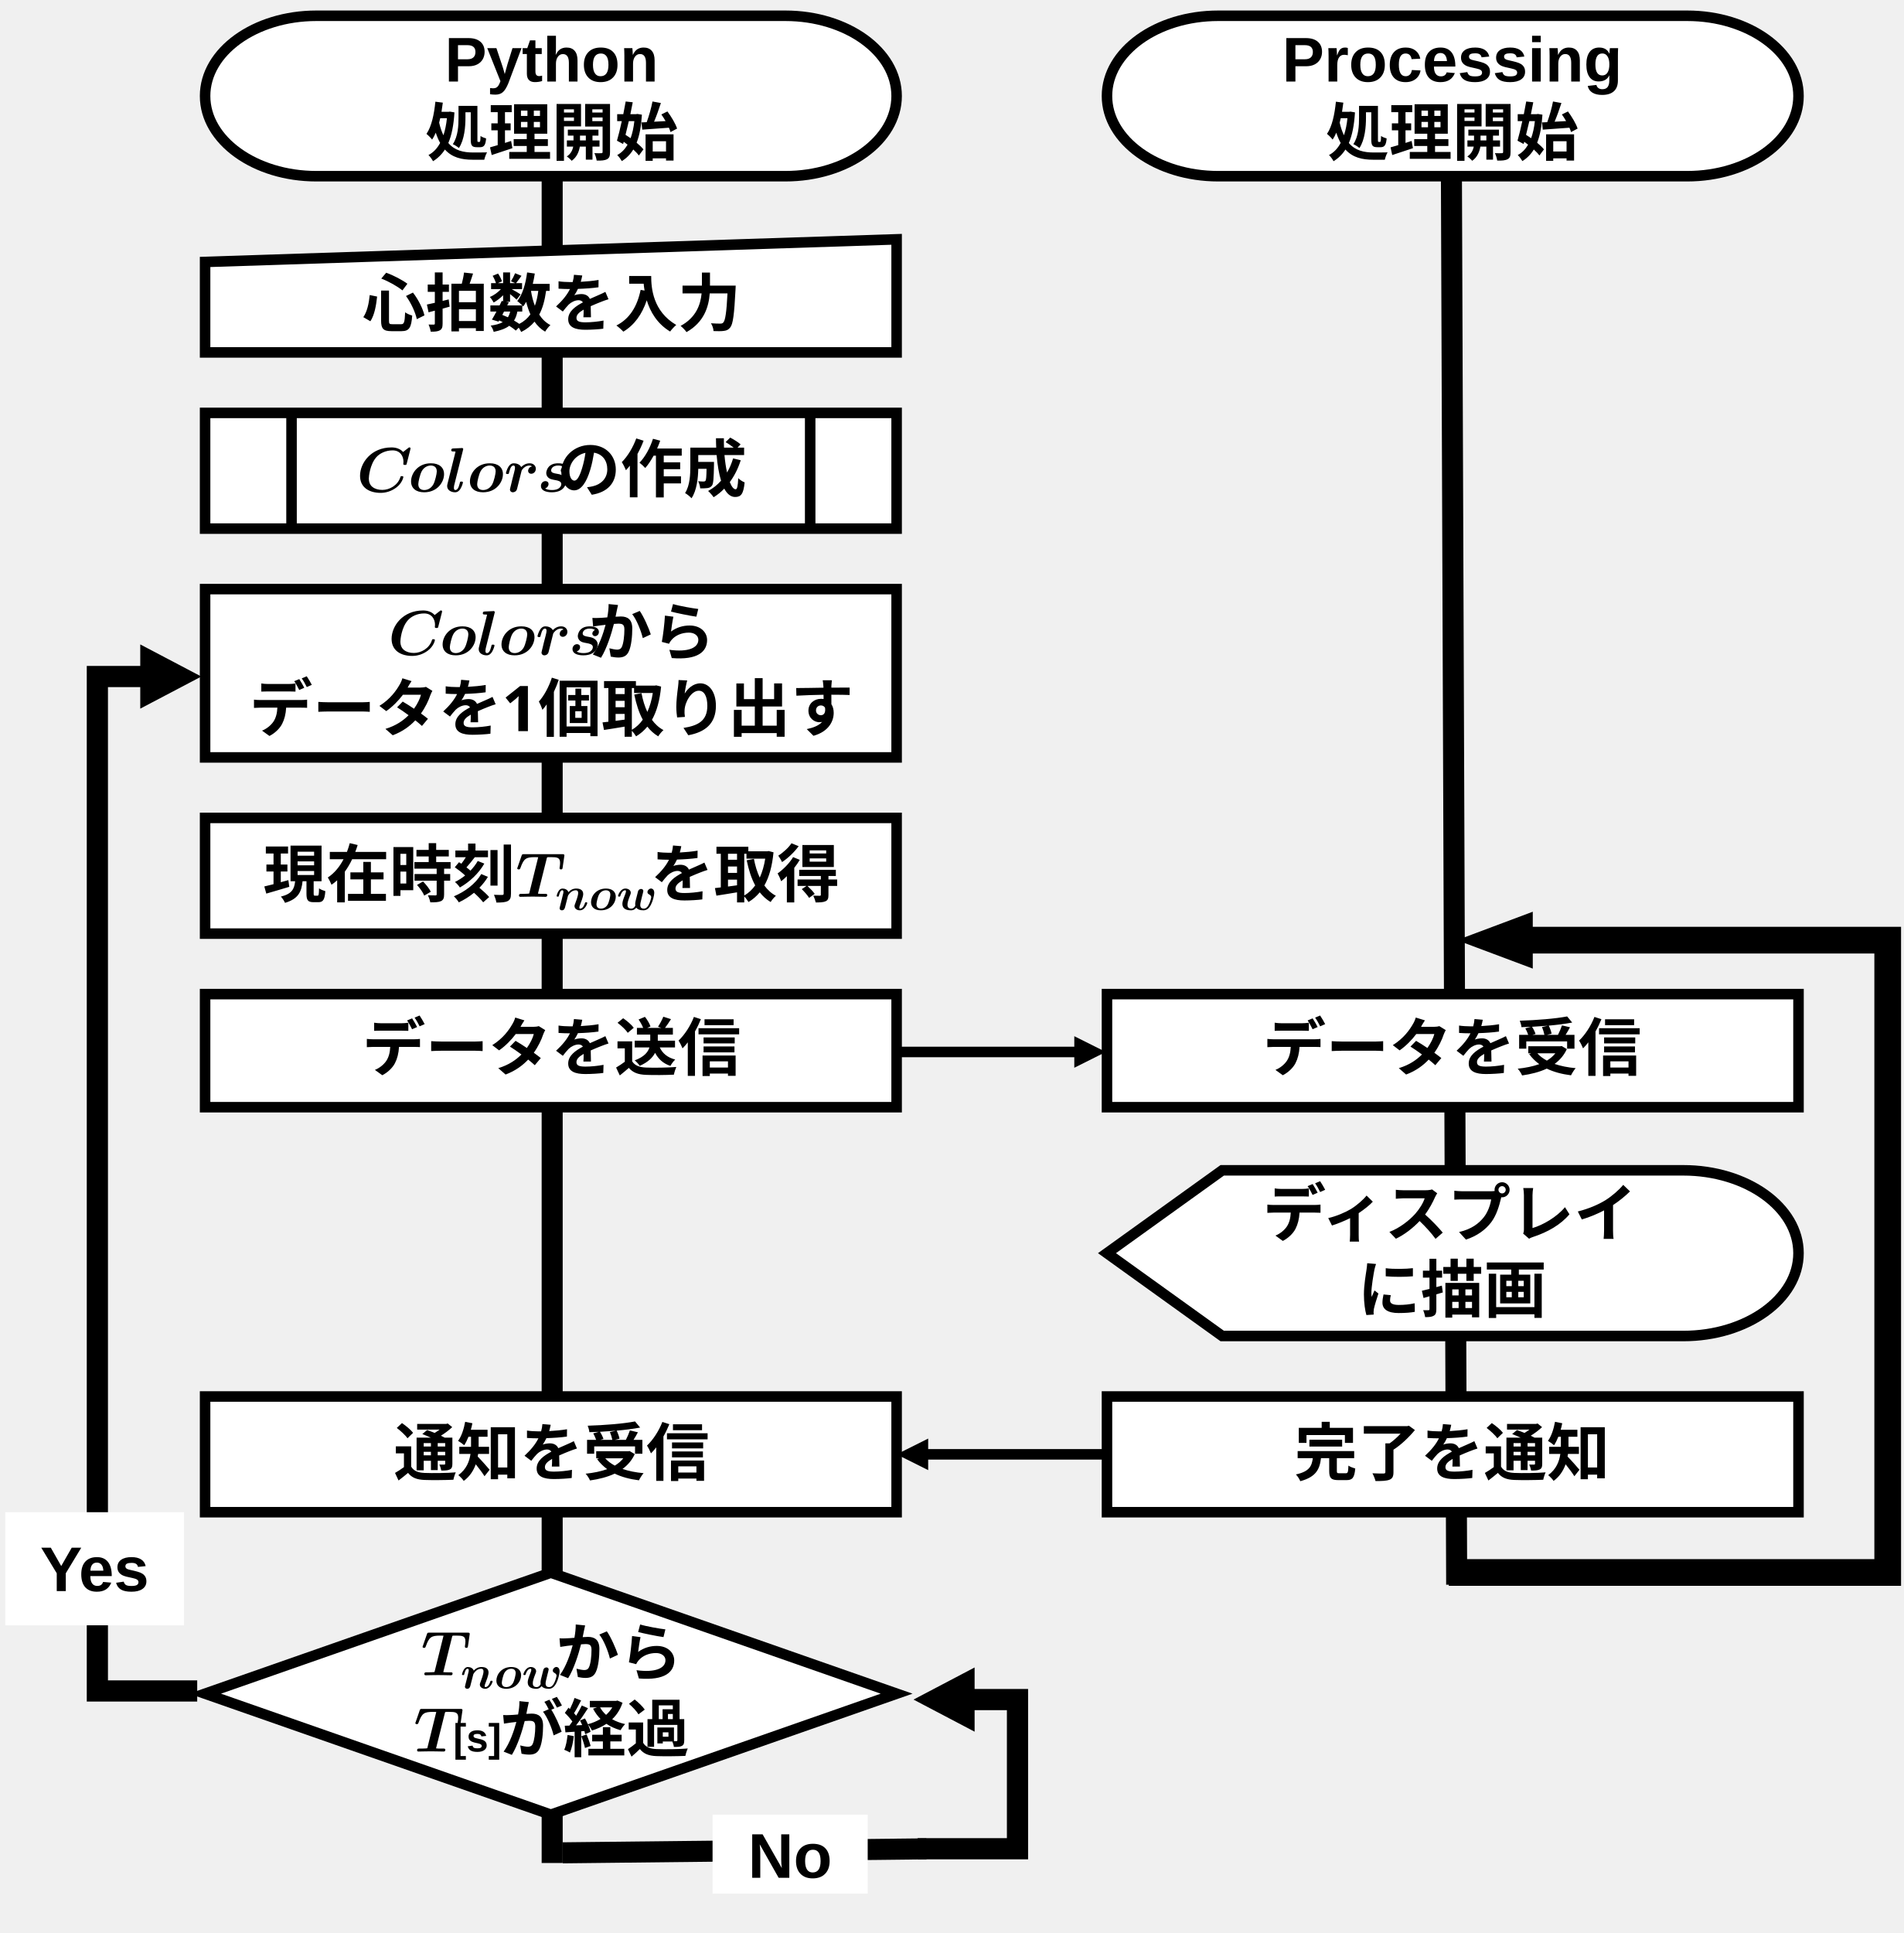
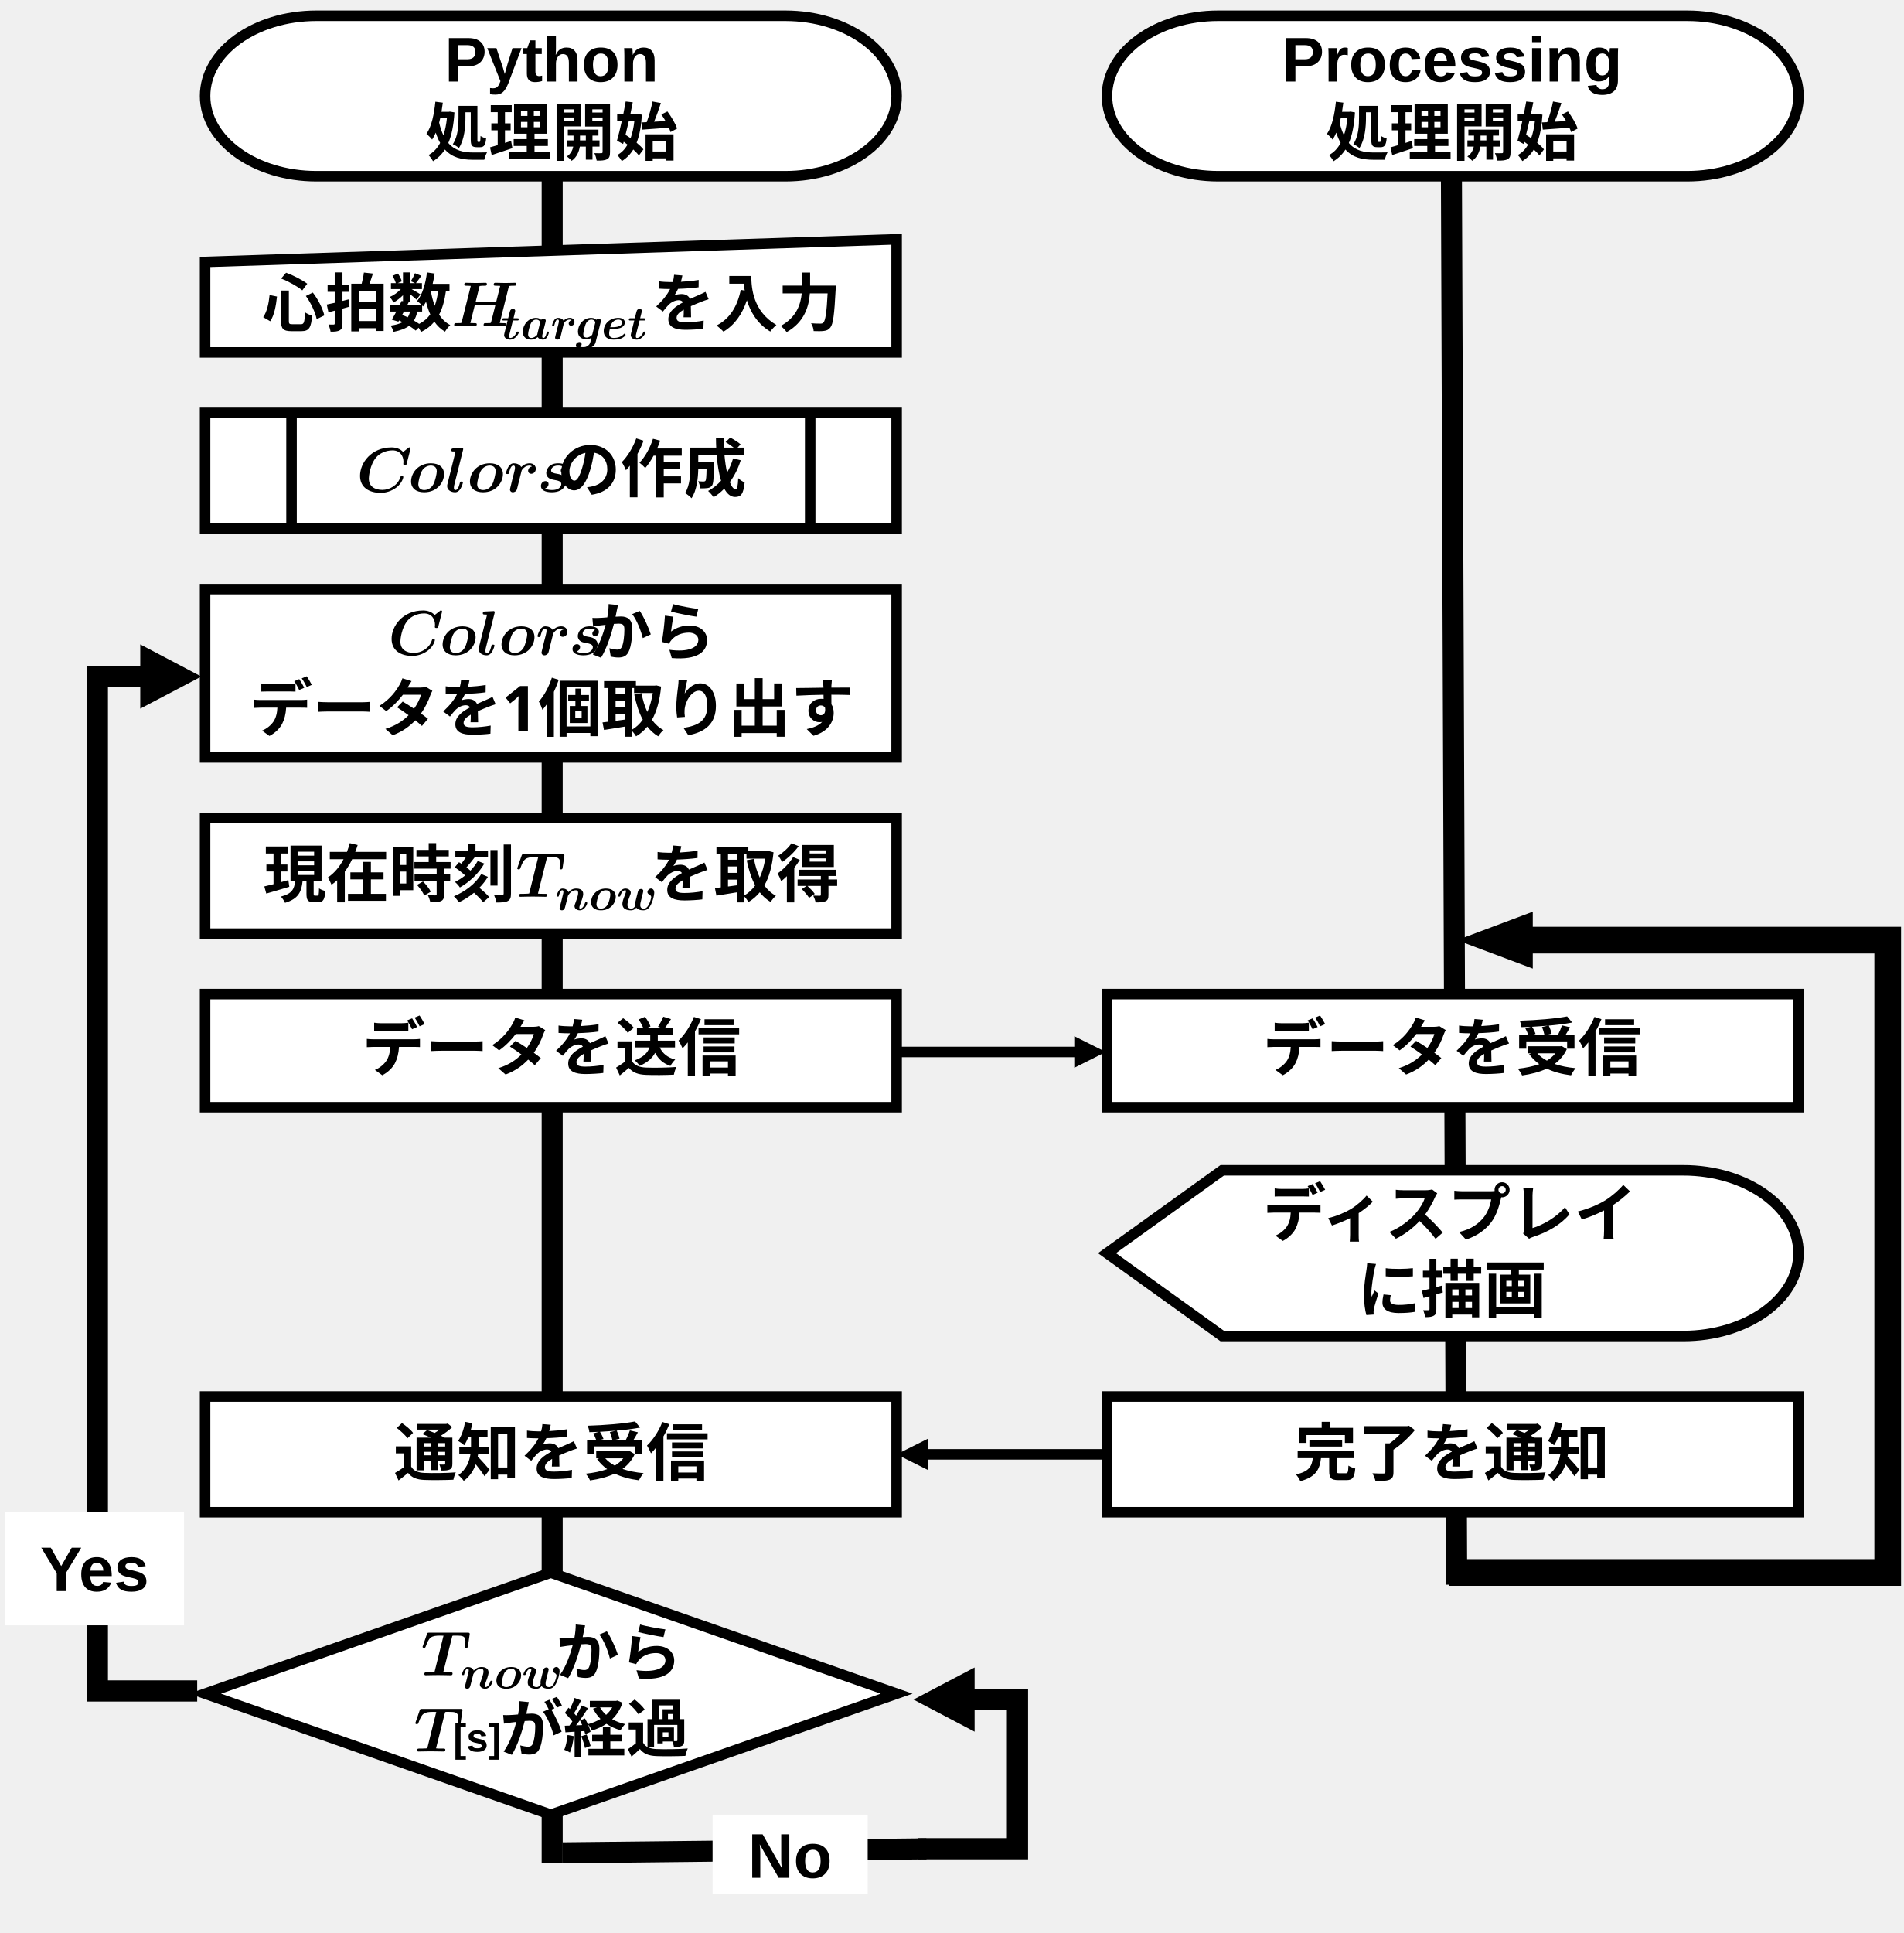
<svg xmlns="http://www.w3.org/2000/svg" width="724" height="735" overflow="hidden">
  <defs>
    <clipPath id="clip0">
      <rect x="214" y="0" width="724" height="735" />
    </clipPath>
  </defs>
  <g clip-path="url(#clip0)" transform="translate(-214 0)">
    <path d="M0 0 0.003 641.386" stroke="#000000" stroke-width="8" stroke-miterlimit="8" fill="none" fill-rule="evenodd" transform="matrix(-1 -8.74228e-08 -8.74228e-08 1 424.003 67)" />
    <path d="M766 67 767.997 602.559" stroke="#000000" stroke-width="8" stroke-miterlimit="8" fill="none" fill-rule="evenodd" />
    <path d="M677.311 6 855.689 6C879.057 6 898 19.655 898 36.5 898 53.345 879.057 67 855.689 67L677.311 67C653.943 67 635 53.345 635 36.5 635 19.655 653.943 6 677.311 6Z" stroke="#000000" stroke-width="4" stroke-miterlimit="8" fill="#FFFFFF" fill-rule="evenodd" />
    <text font-family="Arial,Arial_MSFontService,sans-serif" font-weight="700" font-size="24" transform="translate(701.603 31)">Processing<tspan font-family="Yu Gothic,Yu Gothic_MSFontService,sans-serif" x="16.667" y="28">処理開始</tspan>
    </text>
    <path d="M334.311 6 512.689 6C536.057 6 555 19.655 555 36.5 555 53.345 536.057 67 512.689 67L334.311 67C310.943 67 292 53.345 292 36.5 292 19.655 310.943 6 334.311 6Z" stroke="#000000" stroke-width="4" stroke-miterlimit="8" fill="#FFFFFF" fill-rule="evenodd" />
    <text font-family="Arial,Arial_MSFontService,sans-serif" font-weight="700" font-size="24" transform="translate(383.117 31)">Python<tspan font-family="Yu Gothic,Yu Gothic_MSFontService,sans-serif" x="-7.333" y="28">処理開始</tspan>
    </text>
    <path d="M292 99.6 555 91 555 134 292 134Z" stroke="#000000" stroke-width="4" stroke-miterlimit="8" fill="#FFFFFF" fill-rule="evenodd" />
-     <text font-family="Yu Gothic,Yu Gothic_MSFontService,sans-serif" font-weight="700" font-size="24" transform="translate(351.783 124)">心拍数を入力</text>
+     <text font-family="Yu Gothic,Yu Gothic_MSFontService,sans-serif" font-weight="700" font-size="24" transform="translate(313.703 124)">心拍数<tspan font-family="Cambria Math,Cambria Math_MSFontService,sans-serif" font-weight="400" x="72" y="0">𝑯</tspan>
+       <tspan font-family="Cambria Math,Cambria Math_MSFontService,sans-serif" font-weight="400" font-size="18" x="90.833" y="5">𝒕𝒂𝒓𝒈𝒆𝒕</tspan>
+       <tspan x="148.16" y="0">を入力</tspan>
+     </text>
    <rect x="292" y="157" width="263" height="44" fill="#FFFFFF" />
    <path d="M324.875 157 324.875 201M522.125 157 522.125 201" stroke="#000000" stroke-width="4" stroke-miterlimit="8" fill="none" fill-rule="evenodd" />
    <rect x="292" y="157" width="263" height="44" stroke="#000000" stroke-width="4" stroke-miterlimit="8" fill="none" />
    <text font-family="Cambria Math,Cambria Math_MSFontService,sans-serif" font-weight="400" font-size="24" transform="translate(349.617 187)">𝑪𝒐𝒍𝒐𝒓𝒔<tspan font-family="Yu Gothic,Yu Gothic_MSFontService,sans-serif" font-weight="700" x="76.333" y="0">の作成</tspan>
    </text>
    <rect x="292" y="224" width="263" height="64" stroke="#000000" stroke-width="4" stroke-miterlimit="8" fill="#FFFFFF" />
    <text font-family="Cambria Math,Cambria Math_MSFontService,sans-serif" font-weight="400" font-size="24" transform="translate(361.617 249)">𝑪𝒐𝒍𝒐𝒓𝒔<tspan font-family="Yu Gothic,Yu Gothic_MSFontService,sans-serif" font-weight="700" x="76.333" y="0">から</tspan>
      <tspan font-family="Yu Gothic,Yu Gothic_MSFontService,sans-serif" font-weight="700" x="-52.753" y="29">データを</tspan>
      <tspan font-family="Yu Gothic,Yu Gothic_MSFontService,sans-serif" font-weight="700" x="43.247" y="29">1</tspan>
      <tspan font-family="Yu Gothic,Yu Gothic_MSFontService,sans-serif" font-weight="700" x="57.08" y="29">個取り出す</tspan>
    </text>
    <rect x="292" y="311" width="263" height="44" stroke="#000000" stroke-width="4" stroke-miterlimit="8" fill="#FFFFFF" />
    <text font-family="Yu Gothic,Yu Gothic_MSFontService,sans-serif" font-weight="700" font-size="24" transform="translate(314.119 341)">現在時刻<tspan font-family="Cambria Math,Cambria Math_MSFontService,sans-serif" font-weight="400" x="96" y="0">𝑻</tspan>
      <tspan font-family="Cambria Math,Cambria Math_MSFontService,sans-serif" font-weight="400" font-size="18" x="111" y="5">𝒏𝒐𝒘</tspan>
      <tspan x="147.327" y="0">を取得</tspan>
    </text>
    <rect x="292" y="378" width="263" height="43" stroke="#000000" stroke-width="4" stroke-miterlimit="8" fill="#FFFFFF" />
    <text font-family="Yu Gothic,Yu Gothic_MSFontService,sans-serif" font-weight="700" font-size="24" transform="translate(351.782 407)">データを送信</text>
    <rect x="635" y="378" width="263" height="43" stroke="#000000" stroke-width="4" stroke-miterlimit="8" fill="#FFFFFF" />
    <text font-family="Yu Gothic,Yu Gothic_MSFontService,sans-serif" font-weight="700" font-size="24" transform="translate(694.268 407)">データを受信</text>
    <path d="M555 398 624.571 398 624.571 402 555 402ZM622.571 394 634.571 400 622.571 406Z" />
    <path d="M635 476.5 678.833 445 854.167 445C878.375 445 898 459.103 898 476.5 898 493.897 878.375 508 854.167 508L678.833 508Z" stroke="#000000" stroke-width="4" stroke-miterlimit="8" fill="#FFFFFF" fill-rule="evenodd" />
    <text font-family="Yu Gothic,Yu Gothic_MSFontService,sans-serif" font-weight="700" font-size="24" transform="translate(694.268 470)">ディスプレイ<tspan x="36" y="29">に描画</tspan>
    </text>
    <rect x="635" y="531" width="263" height="44" stroke="#000000" stroke-width="4" stroke-miterlimit="8" fill="#FFFFFF" />
    <text font-family="Yu Gothic,Yu Gothic_MSFontService,sans-serif" font-weight="700" font-size="24" transform="translate(706.268 561)">完了を通知</text>
    <rect x="292" y="531" width="263" height="44" stroke="#000000" stroke-width="4" stroke-miterlimit="8" fill="#FFFFFF" />
    <text font-family="Yu Gothic,Yu Gothic_MSFontService,sans-serif" font-weight="700" font-size="24" transform="translate(363.782 561)">通知を受信</text>
    <path d="M2.63883e-06-2 69.571-2 69.571 2-2.63883e-06 2ZM67.571-6 79.571 0 67.571 6Z" transform="matrix(-1 -8.74228e-08 -8.74228e-08 1 634.571 553)" />
    <path d="M0 166 0 0 244.591 0 244.591 140.061 249 140.061 242.516 157.353 236.032 140.061 240.441 140.061 240.441 4.15 4.15 4.15 4.15 166Z" stroke="#000000" stroke-width="6" stroke-miterlimit="8" fill-rule="evenodd" transform="matrix(-4.37114e-08 -1 -1 4.37114e-08 934 600)" />
    <path d="M292 644 423.5 598 555 644 423.5 690Z" stroke="#000000" stroke-width="4" stroke-miterlimit="8" fill="#FFFFFF" fill-rule="evenodd" />
    <text font-family="Cambria Math,Cambria Math_MSFontService,sans-serif" font-weight="400" font-size="24" transform="translate(374.117 637)">𝑻<tspan font-size="18" x="15" y="5">𝒏𝒐𝒘</tspan>
      <tspan font-family="Yu Gothic,Yu Gothic_MSFontService,sans-serif" font-weight="700" x="51.327" y="0">から</tspan>
      <tspan x="-2.753" y="29">𝑻</tspan>
      <tspan font-family="Arial,Arial_MSFontService,sans-serif" font-weight="700" font-size="15" x="12.247" y="29">[s]</tspan>
      <tspan font-family="Yu Gothic,Yu Gothic_MSFontService,sans-serif" font-weight="700" x="30.08" y="29">が</tspan>
      <tspan font-family="Yu Gothic,Yu Gothic_MSFontService,sans-serif" font-weight="700" x="54.08" y="29">経過</tspan>
    </text>
    <path d="M286 644 250 644 250 256.215 270.342 256.215 270.342 250 284.125 257.244 270.342 264.488 270.342 258.274 252.06 258.274 252.06 641.94 286 641.94Z" stroke="#000000" stroke-width="6" stroke-miterlimit="8" fill-rule="evenodd" />
    <path d="M0 36 0 0 58.785 0 58.785 20.342 65 20.342 57.756 34.125 50.511 20.342 56.726 20.342 56.726 2.06 2.06 2.06 2.06 36Z" stroke="#000000" stroke-width="6" stroke-miterlimit="8" fill-rule="evenodd" transform="matrix(-4.37114e-08 -1 -1 4.37114e-08 602 704)" />
    <path d="M0 0 138.331 1.512" stroke="#000000" stroke-width="8" stroke-miterlimit="8" fill="none" fill-rule="evenodd" transform="matrix(-1 -8.74228e-08 -8.74228e-08 1 566.331 703)" />
    <rect x="216" y="575" width="68" height="43" fill="#FFFFFF" />
    <text font-family="Arial,Arial_MSFontService,sans-serif" font-weight="700" font-size="24" transform="translate(229.284 605)">Yes</text>
    <rect x="485" y="690" width="59" height="30" fill="#FFFFFF" />
    <text font-family="Arial,Arial_MSFontService,sans-serif" font-weight="700" font-size="24" transform="translate(498.471 714)">No</text>
  </g>
</svg>
